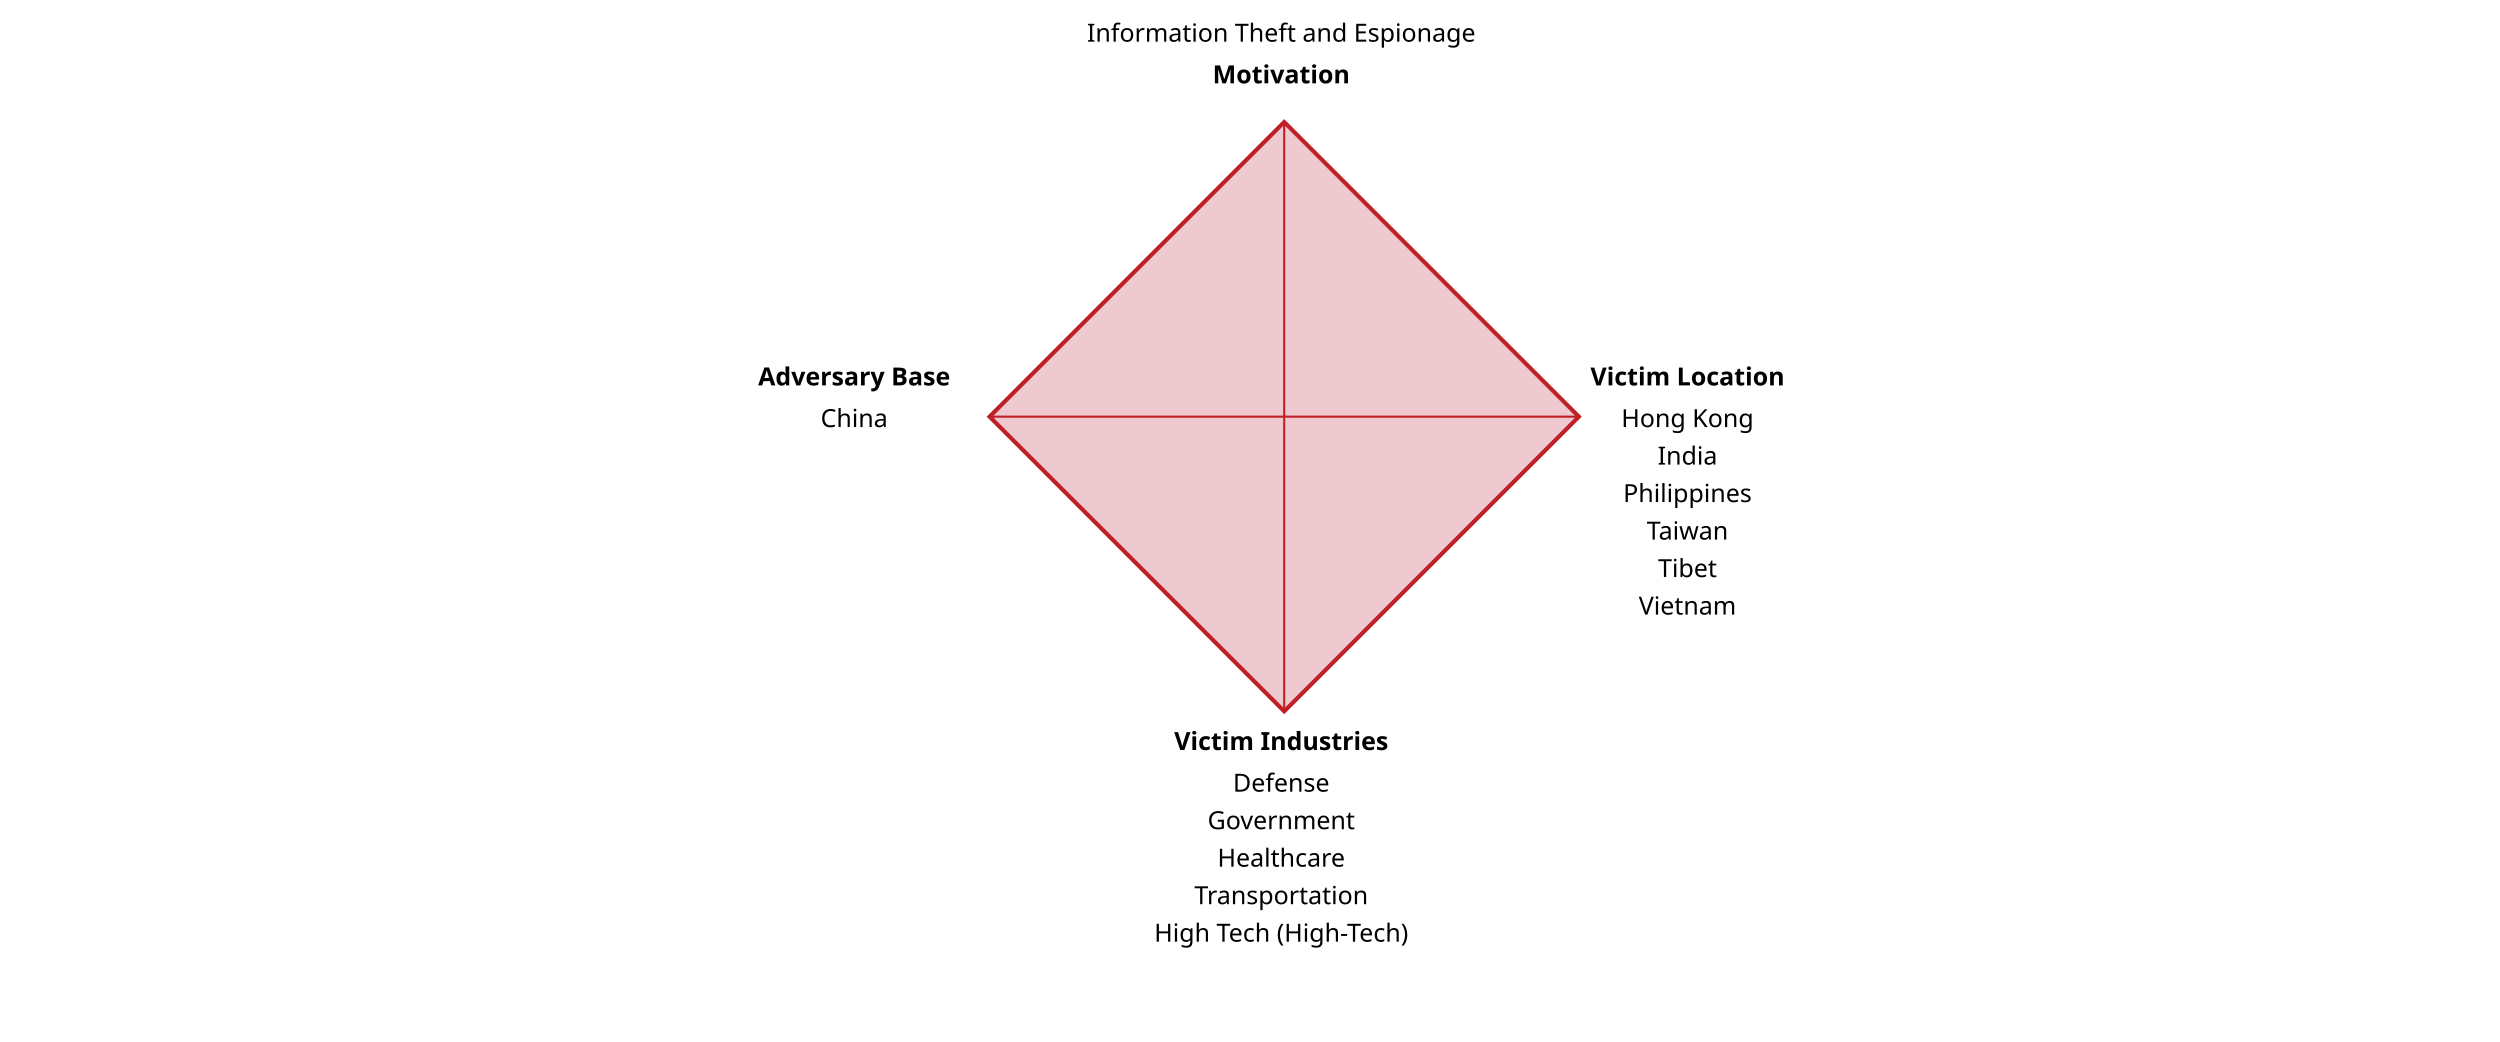
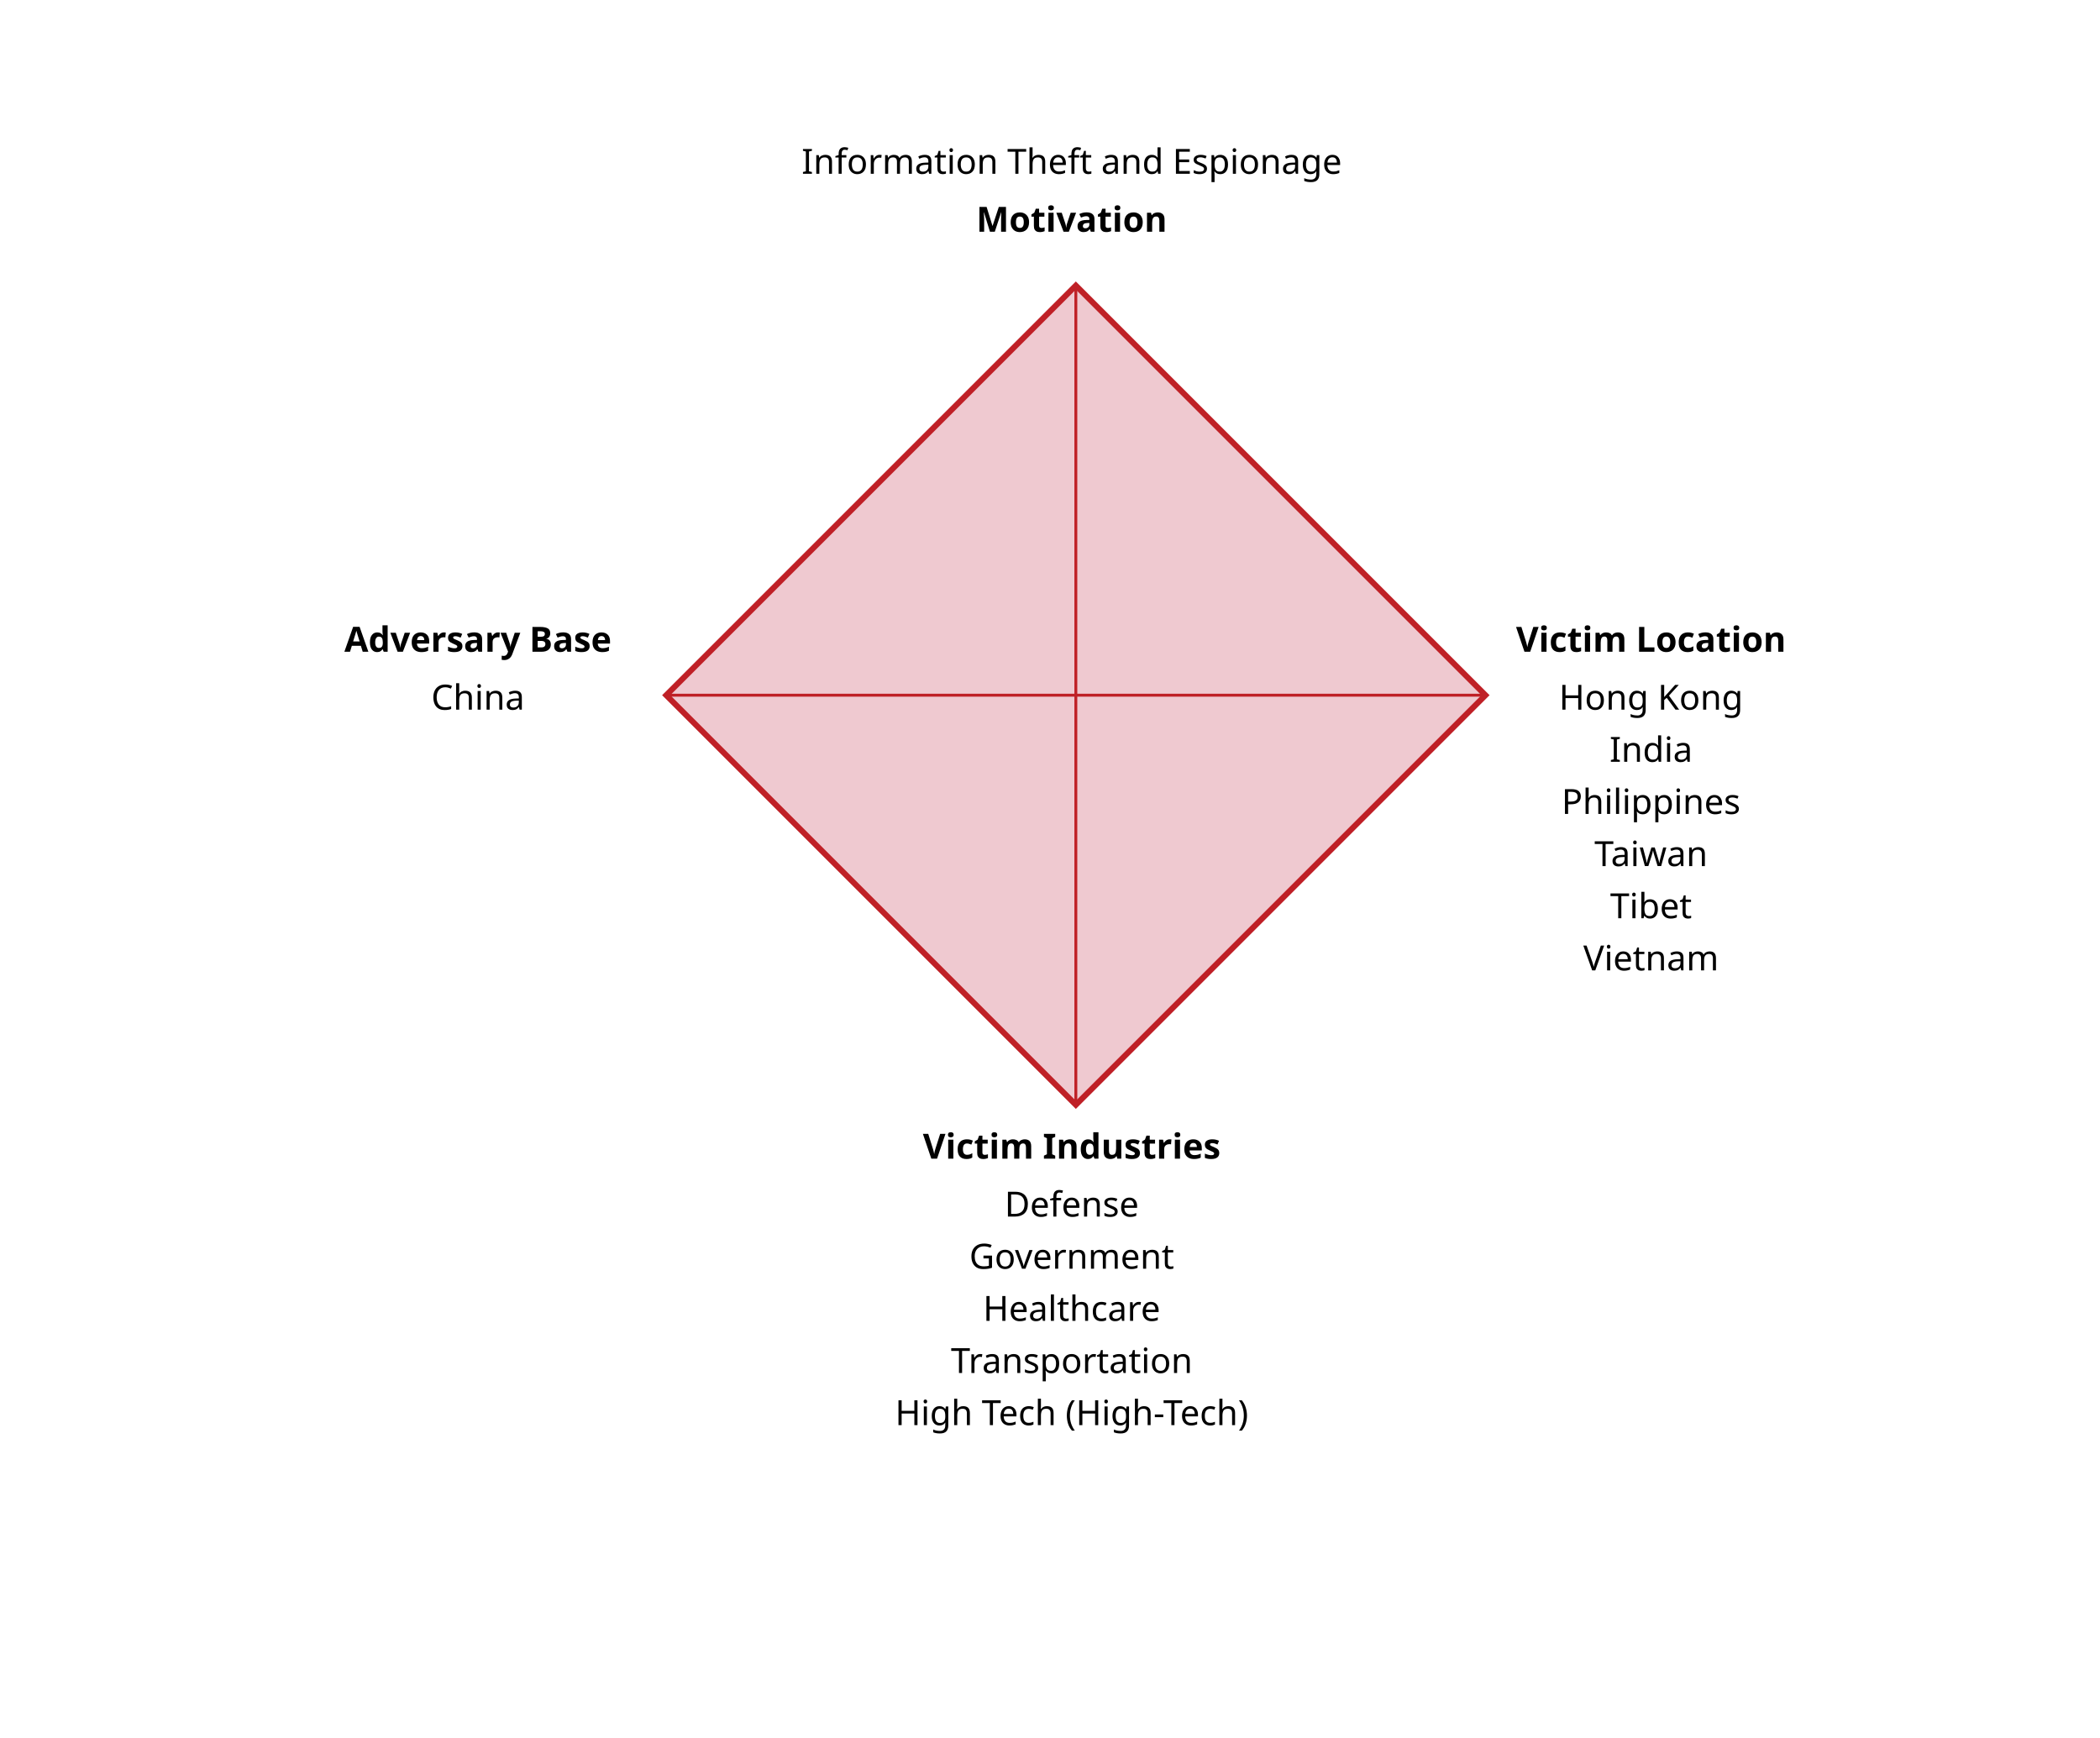
- <svg xmlns="http://www.w3.org/2000/svg" viewBox="0 0 1200 500" version="1.1">
-   <g transform="translate(475 200) rotate(-45)">
+ <svg xmlns="http://www.w3.org/2000/svg" viewBox="0 0 725 600" version="1.1">
+   <g transform="translate(230 240) rotate(-45)">
    <rect x="0" y="0" width="200" height="200" fill="#efc9d0" stroke="#bf2026ff" stroke-width="2" />
    <line x1="0" y1="0" x2="200" y2="200" stroke="#bf2026ff" />
    <line x1="0" y1="200" x2="200" y2="0" stroke="#bf2026ff" />
  </g>
-   <g id="diamond_labels" transform="translate(475 200)">
+   <g id="diamond_labels" transform="translate(230 240)">
    <text x="140" y="-160" id="svg_motivation" style="font-weight:bold" font-family="sans-serif" text-anchor="middle">Motivation</text>
    <text x="140" y="-180" id="svg_motivation_detail" font-family="sans-serif" text-anchor="middle">Information Theft and Espionage</text>
    <text x="140" y="160" id="svg_industry" style="font-weight:bold" font-family="sans-serif" text-anchor="middle">Victim Industries</text>
    <text x="140" y="180" id="svg_industry_detail" font-family="sans-serif" text-anchor="middle">Defense</text>
    <text x="140" y="198" id="svg_industry_detail" font-family="sans-serif" text-anchor="middle">Government</text>
    <text x="140" y="216" id="svg_industry_detail" font-family="sans-serif" text-anchor="middle">Healthcare</text>
    <text x="140" y="234" id="svg_industry_detail" font-family="sans-serif" text-anchor="middle">Transportation</text>
    <text x="140" y="252" id="svg_industry_detail" font-family="sans-serif" text-anchor="middle">High Tech (High-Tech)</text>
    <text x="-65" y="-15" id="svg_base" style="font-weight:bold" font-family="sans-serif" text-anchor="middle">Adversary Base</text>
    <text x="-65" y="5" id="svg_base_detail" font-family="sans-serif" text-anchor="middle">China</text>
-     <text x="335" y="-15" id="svg_victim_country" style="font-weight:bold" font-family="sans-serif" text-anchor="middle">Victim Location</text>
-     <text x="335" y="5" id="svg_victim_country_detail" font-family="sans-serif" text-anchor="middle">Hong Kong</text>
-     <text x="335" y="23" id="svg_victim_country_detail" font-family="sans-serif" text-anchor="middle">India</text>
-     <text x="335" y="41" id="svg_victim_country_detail" font-family="sans-serif" text-anchor="middle">Philippines</text>
-     <text x="335" y="59" id="svg_victim_country_detail" font-family="sans-serif" text-anchor="middle">Taiwan</text>
-     <text x="335" y="77" id="svg_victim_country_detail" font-family="sans-serif" text-anchor="middle">Tibet</text>
-     <text x="335" y="95" id="svg_victim_country_detail" font-family="sans-serif" text-anchor="middle">Vietnam</text>
+     <text x="340" y="-15" id="svg_victim_country" style="font-weight:bold" font-family="sans-serif" text-anchor="middle">Victim Location</text>
+     <text x="340" y="5" id="svg_victim_country_detail" font-family="sans-serif" text-anchor="middle">Hong Kong</text>
+     <text x="340" y="23" id="svg_victim_country_detail" font-family="sans-serif" text-anchor="middle">India</text>
+     <text x="340" y="41" id="svg_victim_country_detail" font-family="sans-serif" text-anchor="middle">Philippines</text>
+     <text x="340" y="59" id="svg_victim_country_detail" font-family="sans-serif" text-anchor="middle">Taiwan</text>
+     <text x="340" y="77" id="svg_victim_country_detail" font-family="sans-serif" text-anchor="middle">Tibet</text>
+     <text x="340" y="95" id="svg_victim_country_detail" font-family="sans-serif" text-anchor="middle">Vietnam</text>
  </g>
</svg>
